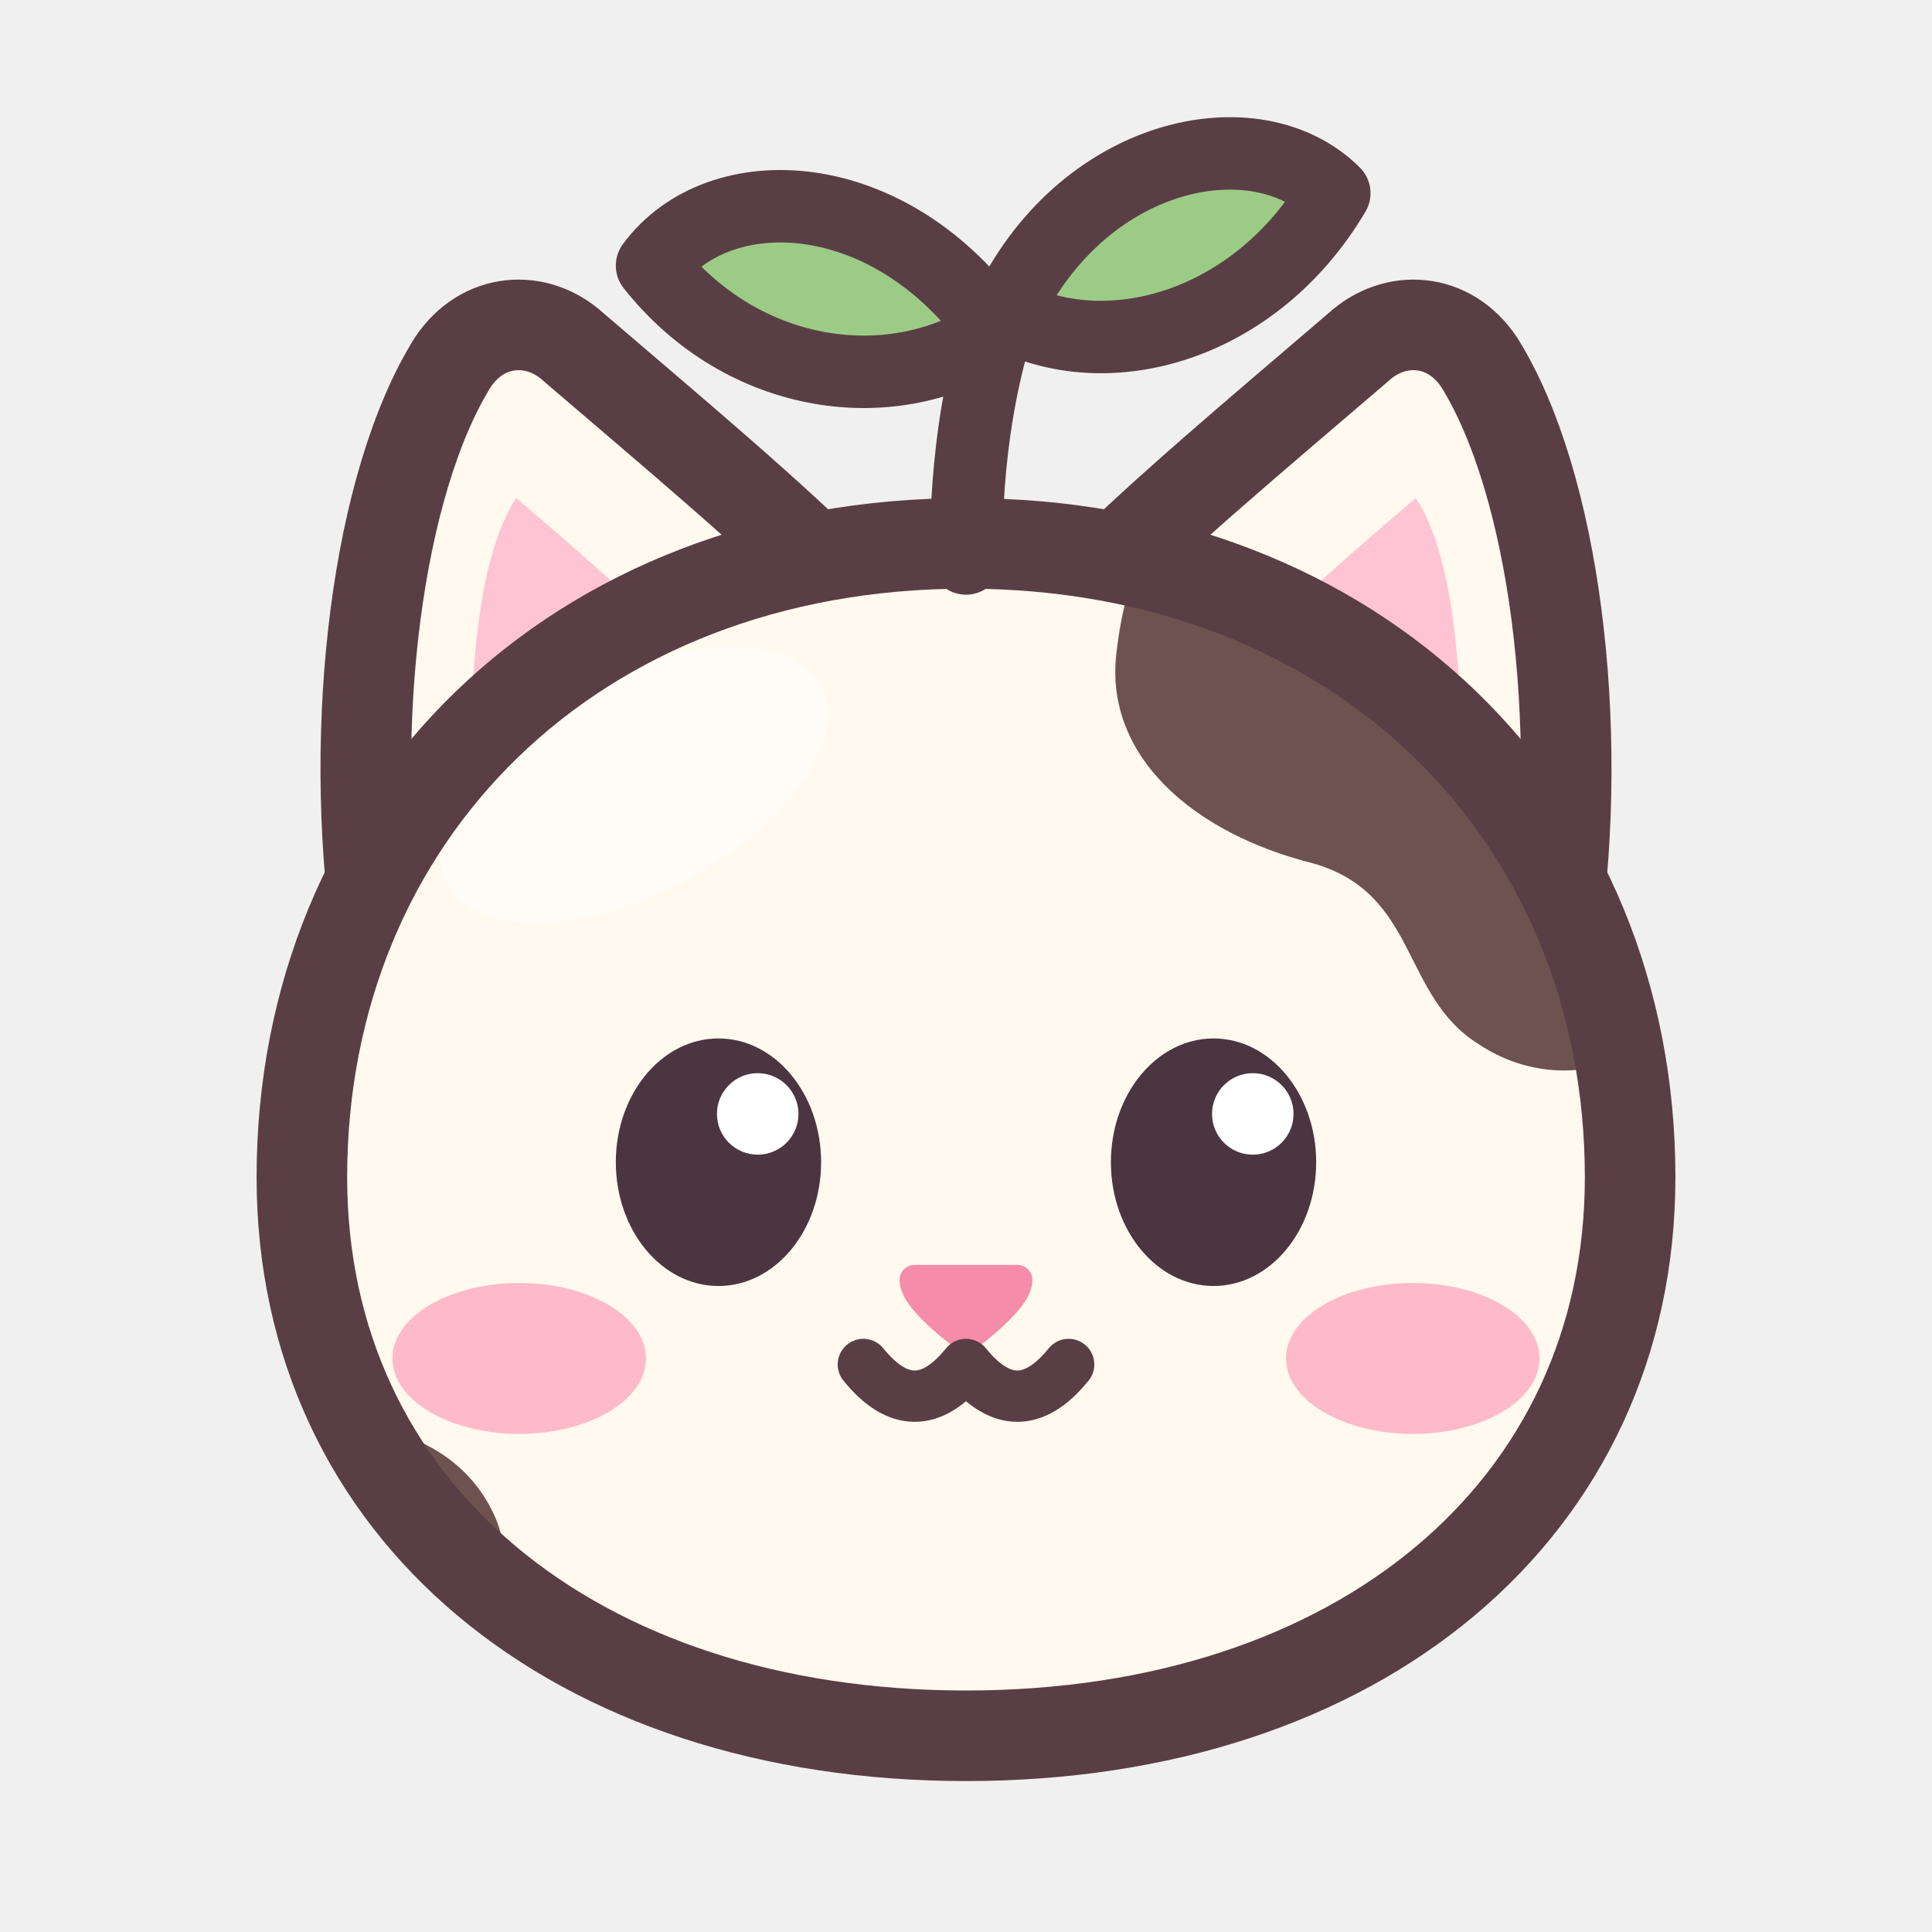
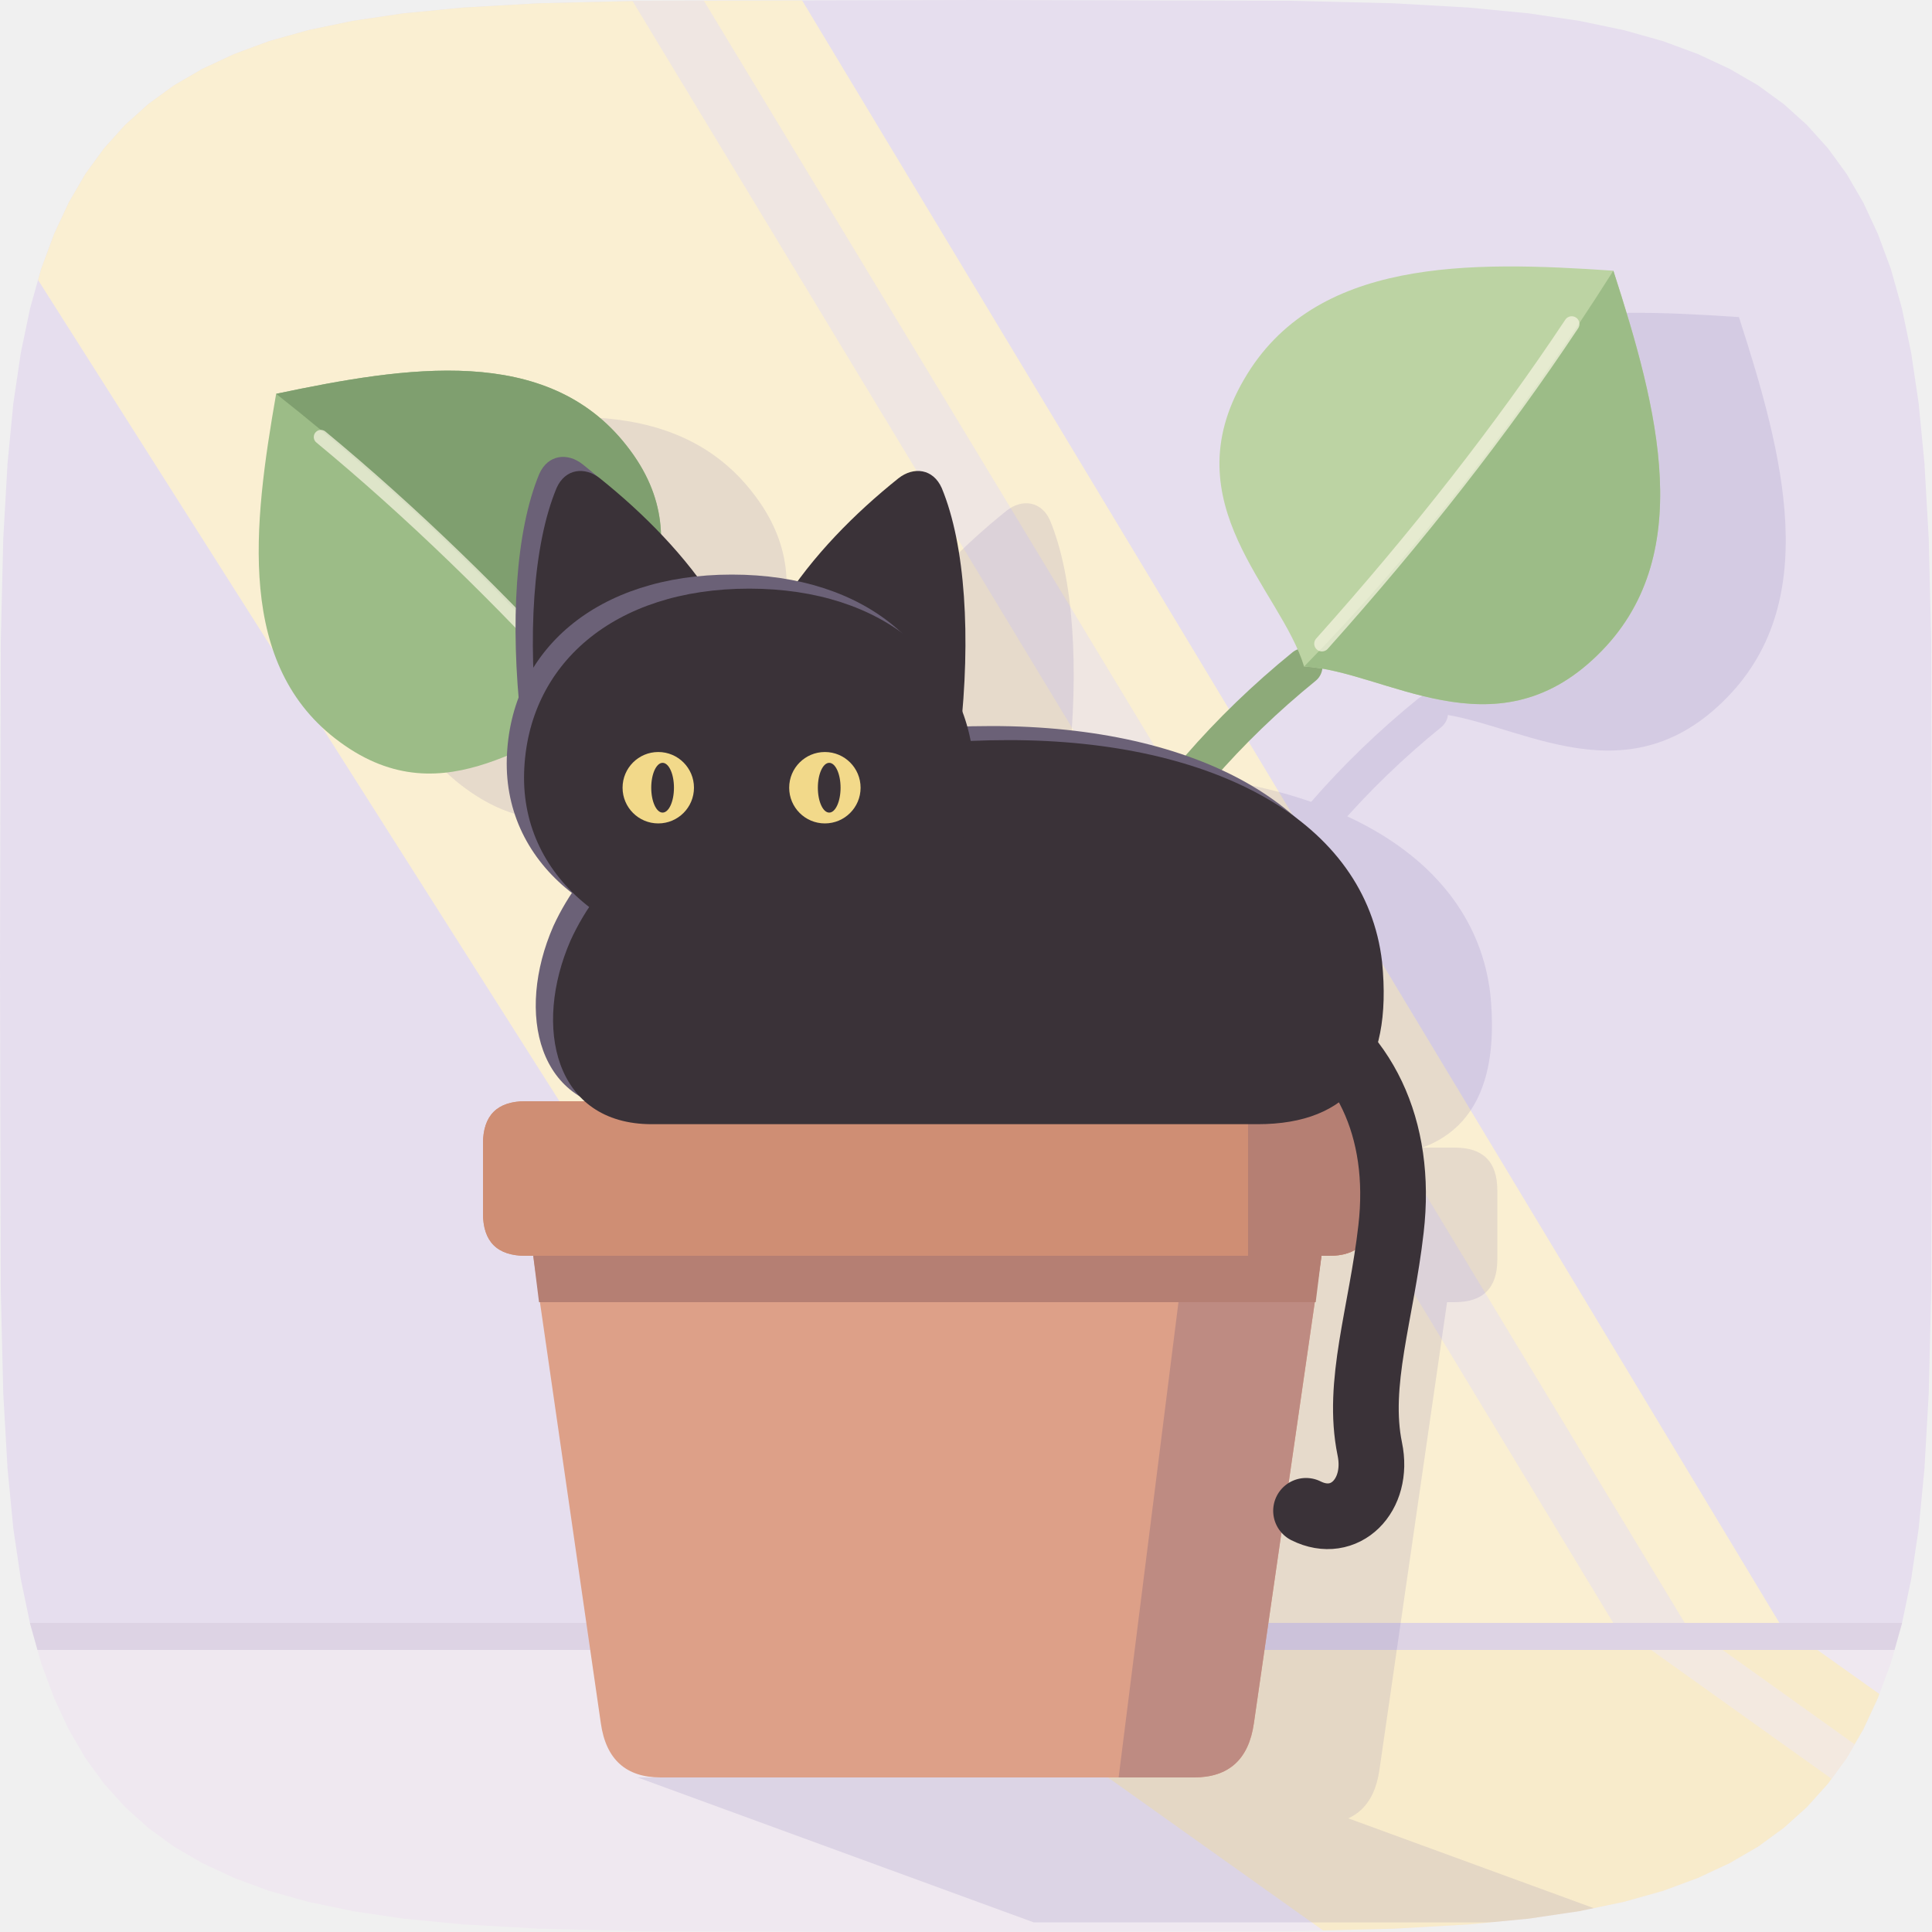
- <svg xmlns="http://www.w3.org/2000/svg" viewBox="0 0 64 64">
+ <svg xmlns="http://www.w3.org/2000/svg" viewBox="0 0 100 100">
  <defs>
-     <clipPath id="head">
-       <path d="M32 18C45 18 54 27 54 39C54 50 45 57.5 32 57.5C19 57.5 10 50 10 39C10 27 19 18 32 18Z" />
+     <clipPath id="aiP00-clip">
+       <path d="M100.00 50.00 L99.96 66.80 L99.83 72.14 L99.61 76.01 L99.31 79.12 L98.92 81.75 L98.44 84.05 L97.87 86.08 L97.20 87.89 L96.44 89.52 L95.58 91.00 L94.61 92.33 L93.53 93.53 L92.33 94.61 L91.00 95.58 L89.52 96.44 L87.89 97.20 L86.08 97.87 L84.05 98.44 L81.75 98.92 L79.12 99.31 L76.01 99.61 L72.14 99.83 L66.80 99.96 L50.00 100.00 L33.20 99.96 L27.86 99.83 L23.99 99.61 L20.88 99.31 L18.25 98.92 L15.95 98.44 L13.92 97.87 L12.11 97.20 L10.48 96.44 L9.00 95.58 L7.67 94.61 L6.47 93.53 L5.39 92.33 L4.42 91.00 L3.56 89.52 L2.80 87.89 L2.13 86.08 L1.56 84.05 L1.08 81.75 L0.69 79.12 L0.39 76.01 L0.17 72.14 L0.04 66.80 L0.00 50.00 L0.04 33.20 L0.17 27.86 L0.39 23.99 L0.69 20.88 L1.08 18.25 L1.56 15.95 L2.13 13.92 L2.80 12.11 L3.56 10.48 L4.42 9.00 L5.39 7.67 L6.47 6.47 L7.67 5.39 L9.00 4.42 L10.48 3.56 L12.11 2.80 L13.92 2.13 L15.95 1.56 L18.25 1.08 L20.88 0.69 L23.99 0.39 L27.86 0.17 L33.20 0.04 L50.00 0.00 L66.80 0.04 L72.14 0.17 L76.01 0.39 L79.12 0.69 L81.75 1.08 L84.05 1.56 L86.08 2.13 L87.89 2.80 L89.52 3.56 L91.00 4.42 L92.33 5.39 L93.53 6.47 L94.61 7.67 L95.58 9.00 L96.44 10.48 L97.20 12.11 L97.87 13.92 L98.44 15.95 L98.92 18.25 L99.31 20.88 L99.61 23.99 L99.83 27.86 L99.96 33.20 Z" />
    </clipPath>
  </defs>
-   <g stroke="#5A3E45" stroke-width="3" stroke-linejoin="round" stroke-linecap="round">
-     <path d="M12.5 31C11.5 24 12.5 16 15 12C16 10.5 17.8 10.4 19 11.5C22.5 14.5 25.5 17 28 19.5" fill="#FFF9F0" />
-     <path d="M51.5 31C52.5 24 51.5 16 49 12C48 10.5 46.2 10.4 45 11.5C41.5 14.5 38.5 17 36 19.5" fill="#FFF9F0" />
-   </g>
-   <path d="M15.6 25C15.6 21 16.1 18 17.1 16.5C19.1 18.2 21.4 20.2 23.1 22C20.1 22.5 17.6 23.6 15.6 25Z" fill="#FFC4D3" />
-   <path d="M48.4 25C48.4 21 47.9 18 46.9 16.5C44.9 18.2 42.6 20.2 40.9 22C43.9 22.5 46.4 23.6 48.4 25Z" fill="#FFC4D3" />
-   <path d="M32 18C45 18 54 27 54 39C54 50 45 57.5 32 57.5C19 57.5 10 50 10 39C10 27 19 18 32 18Z" fill="#FFF9F0" />
-   <g clip-path="url(#head)">
-     <path d="M40 16.5C47 16.5 55.5 22.5 56 31C56.3 35 52 36.6 49 34.6C46.4 33 47 29.6 43.5 28.6C39.5 27.6 36.5 25 37 21.5C37.3 19 38.2 16.8 40 16.5Z" fill="#6E5250" />
-     <path d="M6 50C9 46 15 46.5 16.5 50.5C18 55 13 59 9 58C5 57 4 53 6 50Z" fill="#6E5250" />
-     <ellipse cx="21" cy="26" rx="7" ry="3.6" transform="rotate(-28 21 26)" fill="#fff" opacity="0.55" />
-   </g>
-   <path d="M32 18C45 18 54 27 54 39C54 50 45 57.5 32 57.5C19 57.5 10 50 10 39C10 27 19 18 32 18Z" fill="none" stroke="#5A3E45" stroke-width="3" />
-   <ellipse cx="17.2" cy="45" rx="4.2" ry="2.5" fill="#FF9FB8" opacity="0.7" />
-   <ellipse cx="46.8" cy="45" rx="4.2" ry="2.5" fill="#FF9FB8" opacity="0.7" />
-   <ellipse cx="23.8" cy="38.5" rx="3.4" ry="4.1" fill="#4A3540" />
-   <ellipse cx="40.2" cy="38.5" rx="3.4" ry="4.1" fill="#4A3540" />
-   <circle cx="25.1" cy="36.9" r="1.35" fill="#fff" />
-   <circle cx="41.5" cy="36.9" r="1.35" fill="#fff" />
-   <path d="M30.3 42.4H33.7Q33.7 43 32 44.3Q30.3 43 30.3 42.4Z" fill="#F58CAA" stroke="#F58CAA" stroke-width="1" stroke-linejoin="round" />
-   <path d="M28.6 45.2Q30.3 47.3 32 45.2Q33.7 47.3 35.4 45.2" fill="none" stroke="#5A3E45" stroke-width="1.7" stroke-linecap="round" stroke-linejoin="round" />
-   <g stroke="#5A3E45" stroke-width="2.4" stroke-linejoin="round" stroke-linecap="round">
-     <path d="M32 18.5C32 15 32.5 12.3 33.3 10" fill="none" />
-     <path d="M33 11C29.5 6 23.8 5.8 21.6 8.8C24.6 12.6 29.6 13.3 33 11Z" fill="#9CCB86" />
-     <path d="M33.3 10.4C35.8 5 41.6 3.8 44.2 6.4C41.6 10.8 36.7 12.2 33.3 10.4Z" fill="#9CCB86" />
+   <g clip-path="url(#aiP00-clip)">
+     <g>
+       <rect x="-2" y="-2" width="104" height="86" fill="#E6DEEE" />
+       <path d="M-8.5 -2H40.3L92.1 84H46.1Z" fill="#FAEFD2" />
+       <path d="M31.5 -2H35.2L87.2 84H83.5Z" fill="#E6DEEE" opacity="0.55" />
+       <rect x="-2" y="84" width="104" height="18" fill="#EFE8F0" />
+       <path d="M46.1 84H92.1L116 101H70Z" fill="#F8EBCB" />
+       <path d="M83.5 84H87.2L111 101H107.3Z" fill="#EFE8F0" opacity="0.55" />
+       <rect x="-2" y="84" width="104" height="1.4" fill="#DDD3E4" />
+     </g>
+     <g>
+       <g opacity="0.13" fill="#5E4C9A">
+         <g transform="translate(6.5 2.4)">
+           <g>
+             <path d="M44.5 60C43 50 38.5 42.5 31.5 37" fill="none" stroke="#5E4C9A" stroke-width="1.9" stroke-linecap="round" />
+             <path d="M52.5 60C54.5 49.5 59.5 41 67.5 34.5" fill="none" stroke="#5E4C9A" stroke-width="1.9" stroke-linecap="round" />
+             <g transform="translate(31.5 37) rotate(-46) scale(0.92)">
+               <path d="M0 0C-3.4-2.4-10.6-2.4-11.6-9.8C-12.6-17-6.2-21.8 0-26C6.2-21.8 12.6-17 11.6-9.8C10.6-2.4 3.4-2.4 0 0Z" />
+             </g>
+             <g transform="translate(67.5 34.5) rotate(38) scale(1)">
+               <path d="M0 0C-3.4-2.4-10.6-2.4-11.6-9.8C-12.6-17-6.2-21.8 0-26C6.2-21.8 12.6-17 11.6-9.8C10.6-2.4 3.4-2.4 0 0Z" />
+             </g>
+             <path d="M27.2 57H68.8Q71 57 71 59.2V62.8Q71 65 68.8 65H27.2Q25 65 25 62.8V59.2Q25 57 27.2 57Z" />
+             <path d="M27.6 65H68.4L64.9 89.2Q64.5 92 61.8 92H34.2Q31.5 92 31.1 89.2Z" />
+             <g transform="translate(19.4 9.3) scale(0.56)">
+               <g>
+                 <path d="M24 86C15 86 13 77 16.5 69C22 57 38 50.5 57 50.5C76 50.5 90 58 91.5 71C92.5 81 88.5 86 80 86Z" />
+                 <path d="M13.5 50C12.5 41 13 32.5 15.2 27.2C16 25.4 17.8 25.2 19.2 26.3C23.2 29.5 27.2 33.5 30 38Z" />
+                 <path d="M52.5 50C53.5 41 53 32.5 50.8 27.2C50 25.4 48.2 25.2 46.8 26.3C42.8 29.5 38.8 33.5 36 38Z" />
+                 <path d="M33 36.5C45.5 36.5 53.5 43.5 53.8 53.5C54.1 63.5 45 70.5 33 70.5C21 70.5 11.9 63.5 12.2 53.5C12.5 43.5 20.5 36.5 33 36.5Z" />
+               </g>
+             </g>
+           </g>
+         </g>
+         <path d="M33 92H64L84.5 99.5H53.5Z" />
+       </g>
+       <g>
+         <path d="M44.5 60C43 50 38.5 42.5 31.5 37" fill="none" stroke="#8DAA79" stroke-width="1.9" stroke-linecap="round" />
+         <path d="M52.5 60C54.5 49.5 59.5 41 67.5 34.5" fill="none" stroke="#8DAA79" stroke-width="1.9" stroke-linecap="round" />
+         <g transform="translate(31.5 37) rotate(-46) scale(0.92)">
+           <path d="M0 0C-3.4-2.4-10.6-2.4-11.6-9.8C-12.6-17-6.2-21.8 0-26C6.2-21.8 12.6-17 11.6-9.8C10.6-2.4 3.4-2.4 0 0Z" fill="#9CBC87" />
+           <path d="M0 0C3.4-2.4 10.6-2.4 11.6-9.8C12.6-17 6.2-21.8 0-26C.9-17 .9-8 0 0Z" fill="#7F9F6F" />
+           <path d="M0-1.5C.5-9 .5-16 0-22.5" fill="none" stroke="#F4F2DE" stroke-opacity="0.75" stroke-width="0.8" stroke-linecap="round" />
+         </g>
+         <g transform="translate(67.5 34.5) rotate(38) scale(1)">
+           <path d="M0 0C-3.4-2.4-10.6-2.4-11.6-9.8C-12.6-17-6.2-21.8 0-26C6.2-21.8 12.6-17 11.6-9.8C10.6-2.4 3.4-2.4 0 0Z" fill="#BCD3A3" />
+           <path d="M0 0C3.4-2.4 10.6-2.4 11.6-9.8C12.6-17 6.2-21.8 0-26C.9-17 .9-8 0 0Z" fill="#9CBC87" />
+           <path d="M0-1.5C.5-9 .5-16 0-22.5" fill="none" stroke="#F4F2DE" stroke-opacity="0.75" stroke-width="0.8" stroke-linecap="round" />
+         </g>
+         <path d="M27.2 57H68.8Q71 57 71 59.2V62.8Q71 65 68.8 65H27.2Q25 65 25 62.8V59.2Q25 57 27.2 57Z" fill="#CF8E74" />
+         <path d="M27.6 65H68.4L64.9 89.2Q64.5 92 61.8 92H34.2Q31.5 92 31.1 89.2Z" fill="#DDA088" />
+         <g>
+           <path d="M61.3 65H68.4L64.9 89.2Q64.5 92 61.8 92H57.9Z" fill="#BE8B82" />
+           <path d="M27.6 65H68.4L68.1 67.4H27.9Z" fill="#B57F73" />
+           <path d="M27.2 57H68.8Q71 57 71 59.2V62.8Q71 65 68.8 65H27.2Q25 65 25 62.8V59.2Q25 57 27.2 57Z" fill="#CF8E74" />
+           <path d="M64.6 57H68.8Q71 57 71 59.2V62.8Q71 65 68.8 65H64.6Z" fill="#B57F73" />
+         </g>
+         <g transform="translate(19.4 9.3) scale(0.56)">
+           <g>
+             <path d="M24 86C15 86 13 77 16.5 69C22 57 38 50.5 57 50.5C76 50.5 90 58 91.5 71C92.5 81 88.5 86 80 86Z" fill="#6B6177" />
+             <path d="M24 86C15 86 13 77 16.5 69C22 57 38 50.5 57 50.5C76 50.5 90 58 91.5 71C92.5 81 88.5 86 80 86Z" fill="#3A3238" transform="translate(1.6 1.3)" />
+             <path d="M13.5 50C12.5 41 13 32.5 15.2 27.2C16 25.4 17.8 25.2 19.2 26.3C23.2 29.5 27.2 33.5 30 38Z" fill="#6B6177" />
+             <path d="M13.5 50C12.5 41 13 32.5 15.2 27.2C16 25.4 17.8 25.2 19.2 26.3C23.2 29.5 27.2 33.5 30 38Z" fill="#3A3238" transform="translate(1.6 1.3)" />
+             <path d="M52.5 50C53.5 41 53 32.5 50.8 27.2C50 25.4 48.2 25.2 46.8 26.3C42.8 29.5 38.8 33.5 36 38Z" fill="#3A3238" transform="translate(1.6 1.3)" />
+             <path d="M33 36.5C45.5 36.5 53.5 43.5 53.8 53.5C54.1 63.5 45 70.5 33 70.5C21 70.5 11.9 63.5 12.2 53.5C12.5 43.5 20.5 36.5 33 36.5Z" fill="#6B6177" />
+             <path d="M33 36.5C45.5 36.5 53.5 43.5 53.8 53.5C54.1 63.5 45 70.5 33 70.5C21 70.5 11.9 63.5 12.2 53.5C12.5 43.5 20.5 36.5 33 36.5Z" fill="#3A3238" transform="translate(1.6 1.3)" />
+             <g>
+               <circle cx="26.2" cy="56.2" r="3.3" fill="#F2D98A" />
+               <ellipse cx="26.6" cy="56.2" rx="1.05" ry="2.3" fill="#3A3238" />
+             </g>
+             <g>
+               <circle cx="41.6" cy="56.2" r="3.3" fill="#F2D98A" />
+               <ellipse cx="42" cy="56.2" rx="1.05" ry="2.3" fill="#3A3238" />
+             </g>
+           </g>
+         </g>
+         <path d="M66.6 52.2C70.6 54.2 72.6 58.4 72 63.6C71.5 68 70.2 71.6 70.9 75C71.4 77.4 69.6 79.2 67.6 78.2" fill="none" stroke="#3A3238" stroke-width="3.4" stroke-linecap="round" />
+       </g>
+     </g>
  </g>
</svg>
